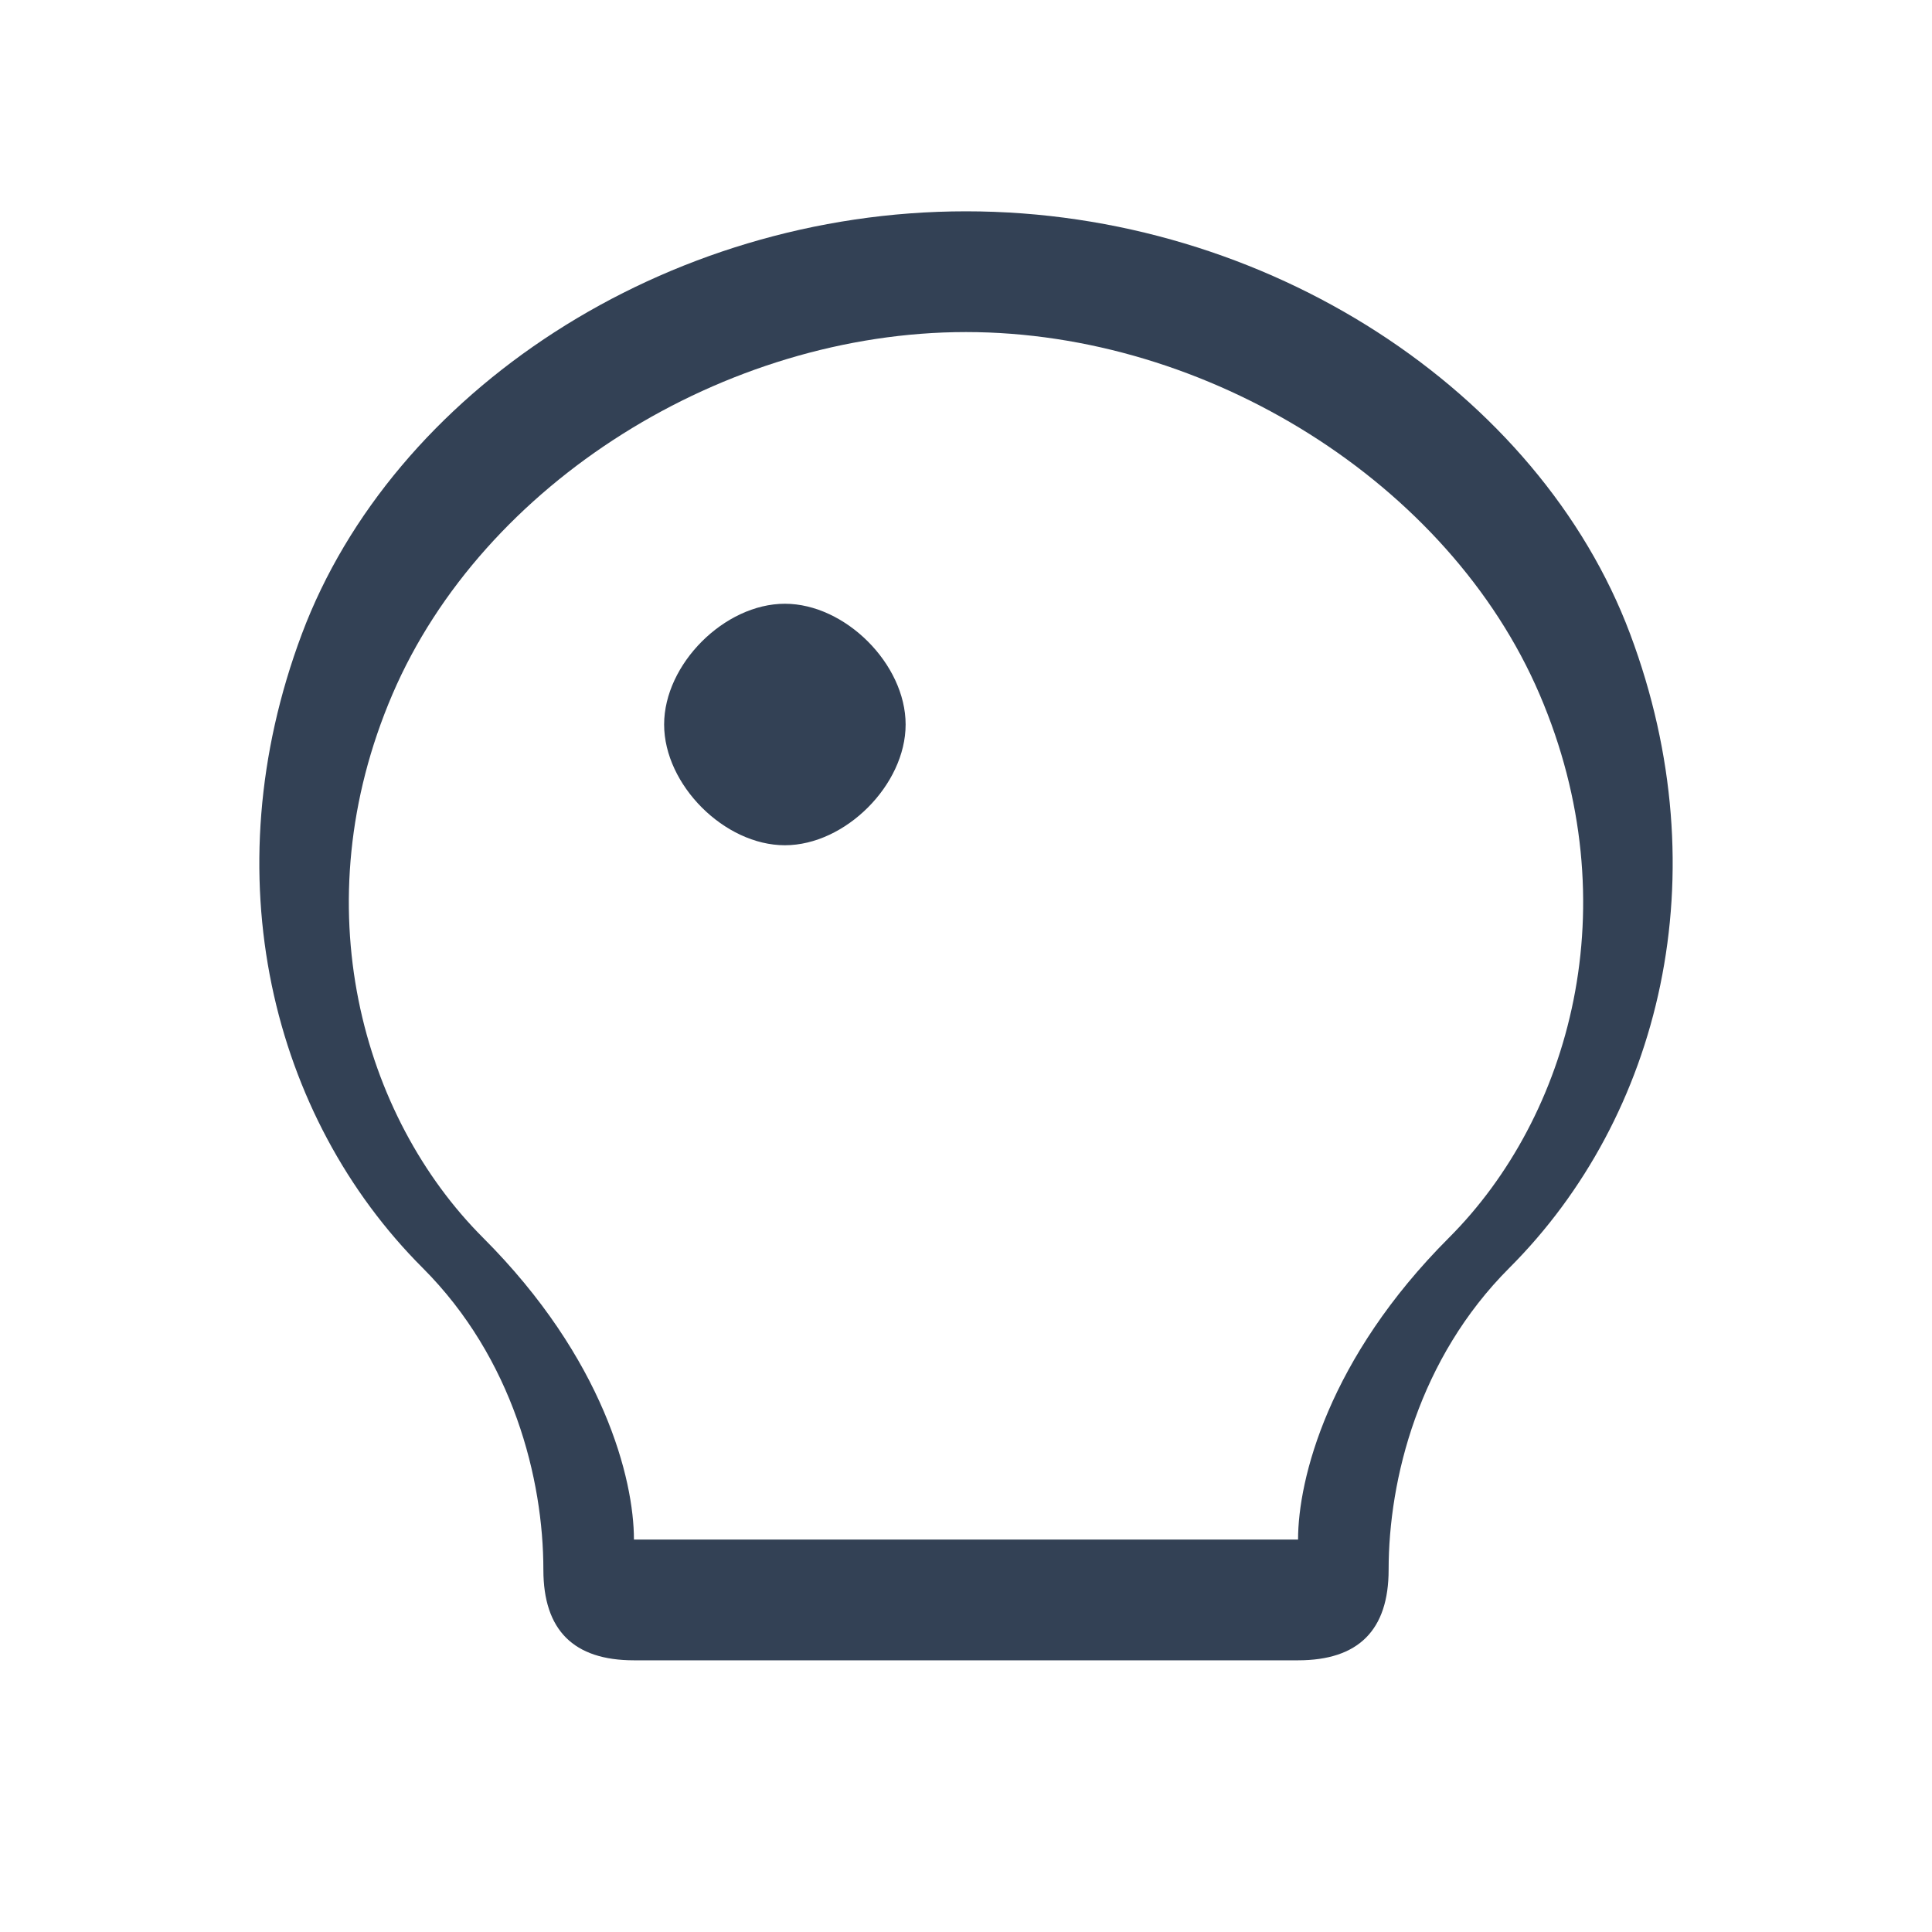
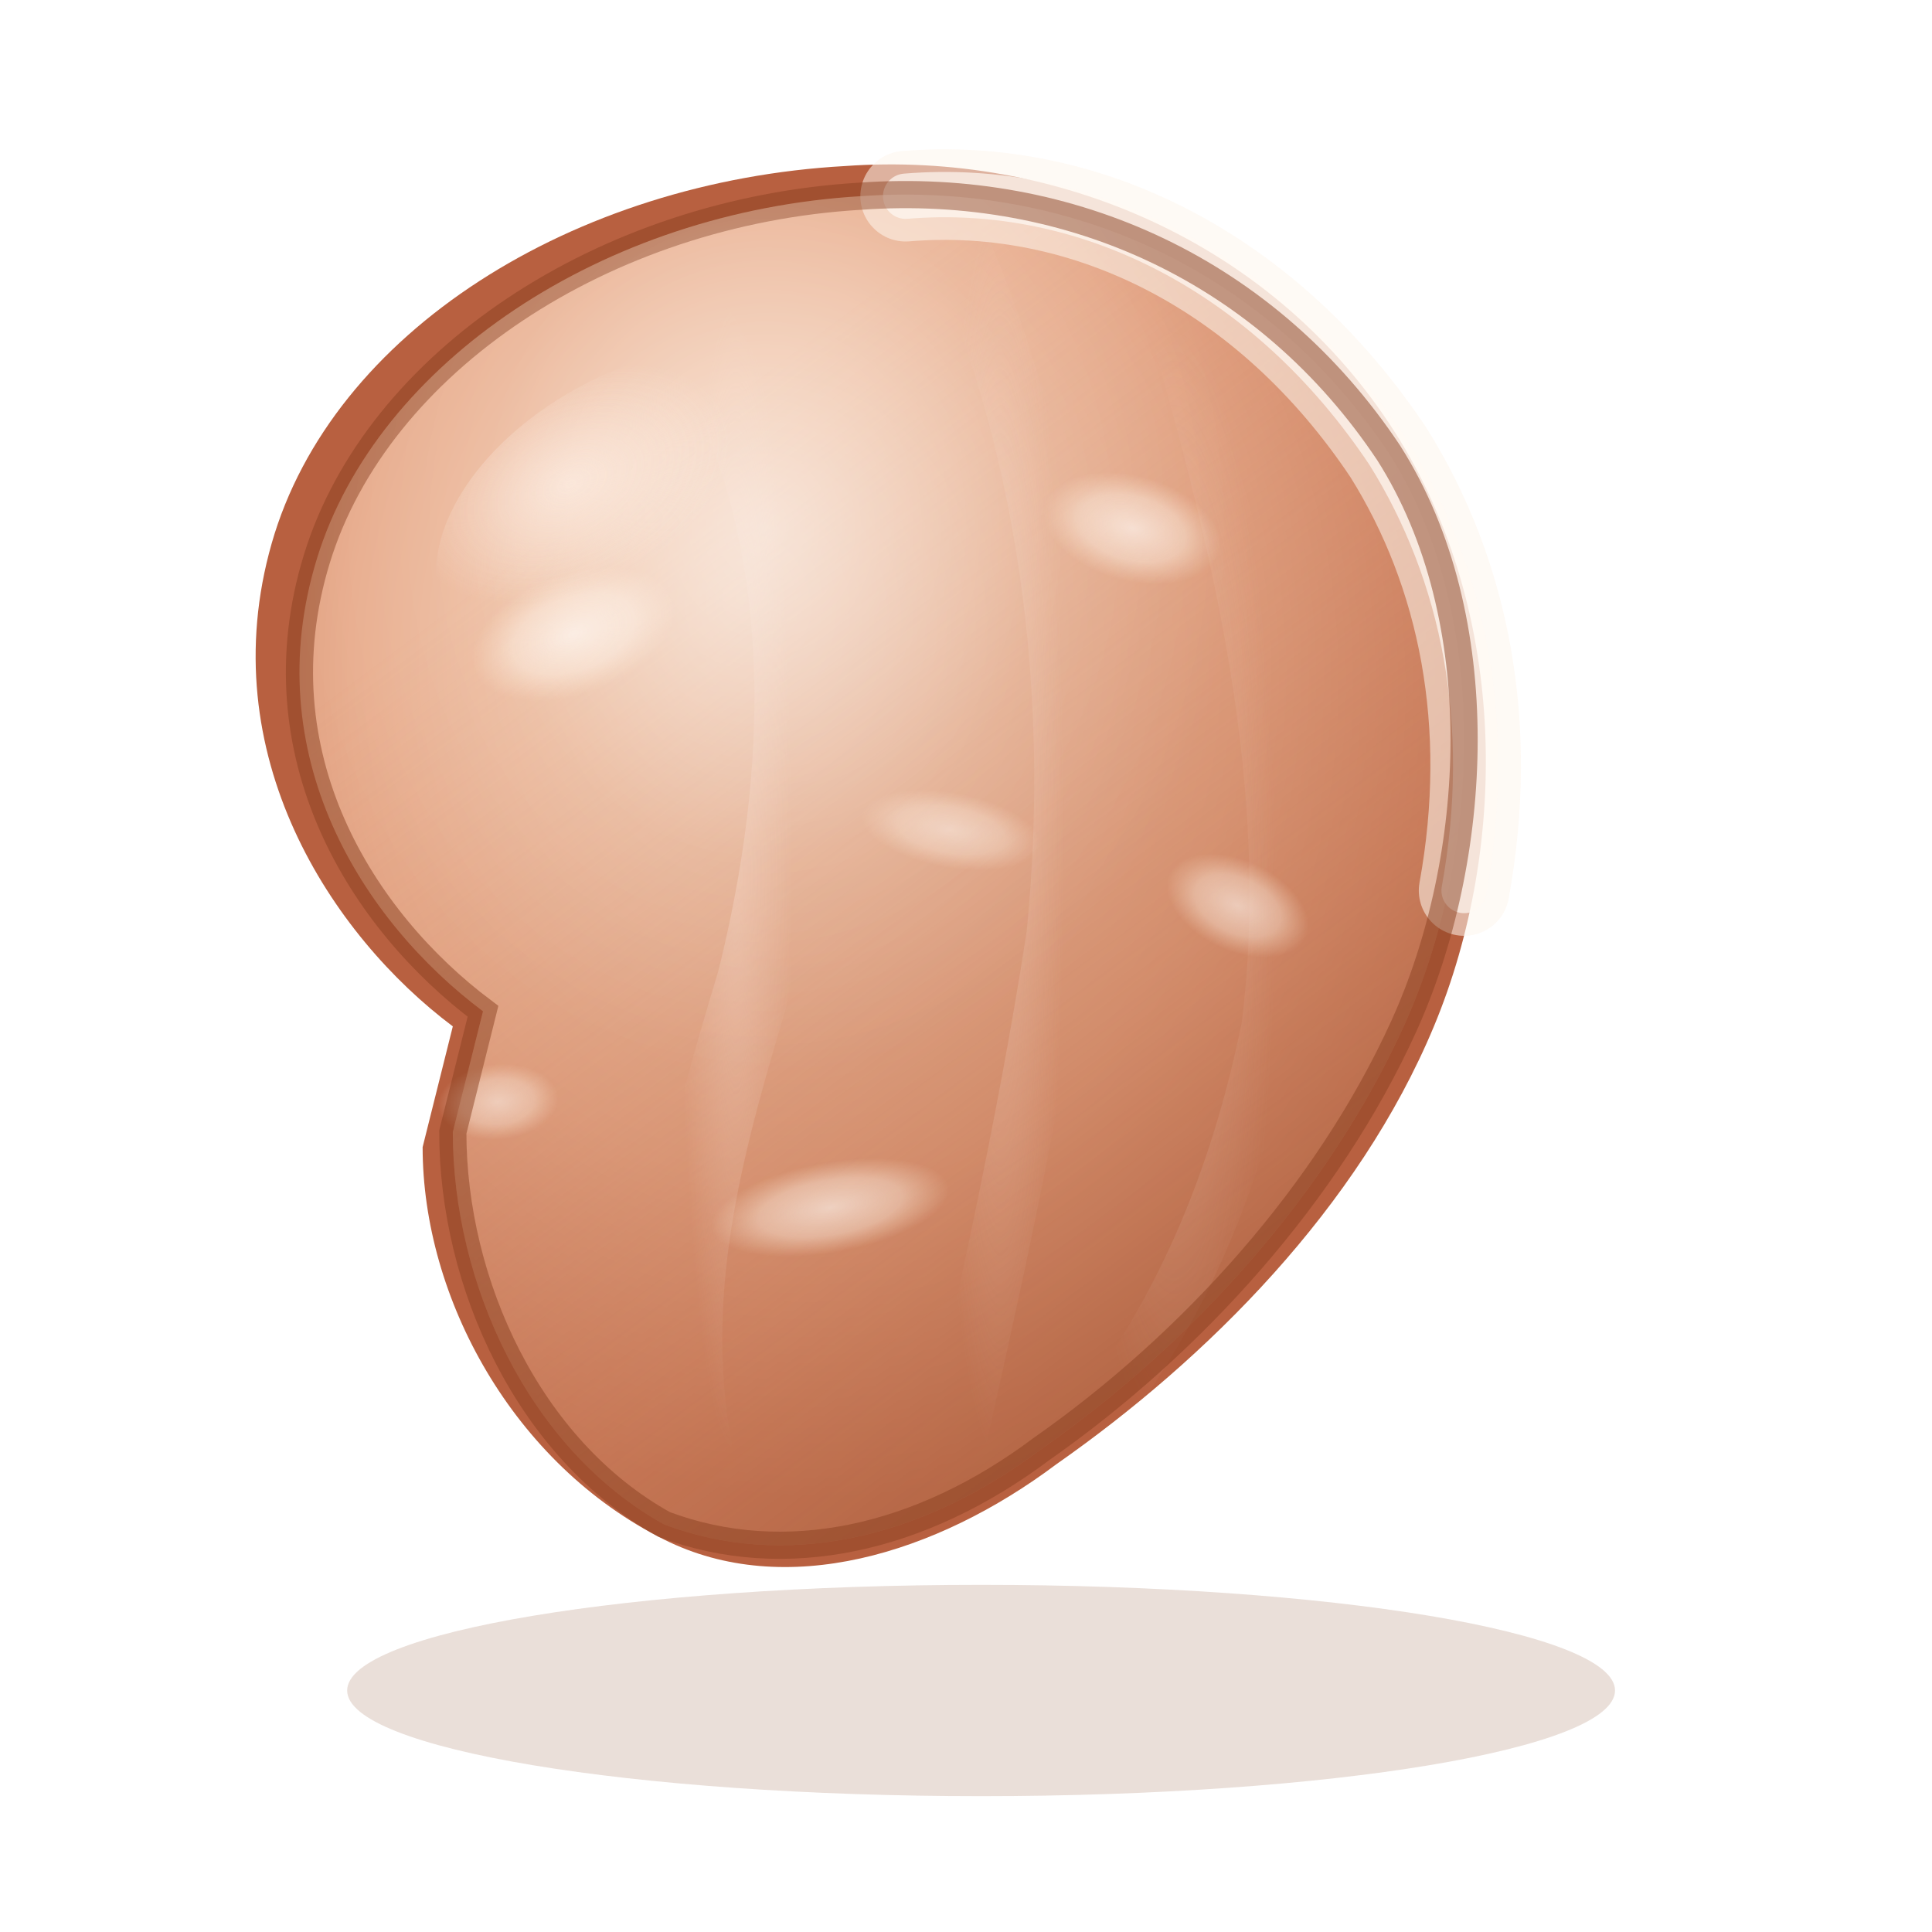
- <svg xmlns="http://www.w3.org/2000/svg" viewBox="0 0 64 64">
-   <path fill="#334155" fill-rule="evenodd" d="M32 7 C22 7 13 13 10 21 C7 29 9 37 14 42 C17 45 18 49 18 52 C18 54 19 55 21 55 L43 55 C45 55 46 54 46 52 C46 49 47 45 50 42 C55 37 57 29 54 21 C51 13 42 7 32 7 Z M32 11 C40 11 48 16 51 23 C54 30 52 37 48 41 C44 45 43 49 43 51 L21 51 C21 49 20 45 16 41 C12 37 10 30 13 23 C16 16 24 11 32 11 Z M26 20 C24 20 22 22 22 24 C22 26 24 28 26 28 C28 28 30 26 30 24 C30 22 28 20 26 20 Z" />
+ <svg xmlns="http://www.w3.org/2000/svg" viewBox="0 0 128 128">
+   <defs>
+     <radialGradient id="g_chicken-breast_main" cx="45%" cy="38%" r="58%" fx="38%" fy="30%">
+       <stop offset="0%" stop-color="#f5d6c0" />
+       <stop offset="30%" stop-color="#f0c4a8" />
+       <stop offset="65%" stop-color="#e8ad8e" />
+       <stop offset="100%" stop-color="#d4896a" />
+     </radialGradient>
+     <radialGradient id="g_chicken-breast_highlight" cx="35%" cy="28%" r="35%">
+       <stop offset="0%" stop-color="#fdeee4" stop-opacity="0.85" />
+       <stop offset="100%" stop-color="#fdeee4" stop-opacity="0" />
+     </radialGradient>
+     <linearGradient id="g_chicken-breast_shadow" x1="30%" y1="20%" x2="75%" y2="90%">
+       <stop offset="0%" stop-color="#c97a58" stop-opacity="0" />
+       <stop offset="70%" stop-color="#b5613d" stop-opacity="0.45" />
+       <stop offset="100%" stop-color="#9e4e2c" stop-opacity="0.65" />
+     </linearGradient>
+     <radialGradient id="g_chicken-breast_tissue1" cx="50%" cy="50%" r="50%">
+       <stop offset="0%" stop-color="#f8ddd0" stop-opacity="0.7" />
+       <stop offset="100%" stop-color="#f8ddd0" stop-opacity="0" />
+     </radialGradient>
+     <radialGradient id="g_chicken-breast_fat1" cx="50%" cy="50%" r="50%">
+       <stop offset="0%" stop-color="#fff8f2" stop-opacity="0.9" />
+       <stop offset="60%" stop-color="#fef0e3" stop-opacity="0.6" />
+       <stop offset="100%" stop-color="#fde8d4" stop-opacity="0" />
+     </radialGradient>
+     <linearGradient id="g_chicken-breast_edge" x1="0%" y1="0%" x2="100%" y2="100%">
+       <stop offset="0%" stop-color="#c8855f" />
+       <stop offset="100%" stop-color="#a05535" />
+     </linearGradient>
+     <radialGradient id="g_chicken-breast_gloss" cx="40%" cy="25%" r="40%">
+       <stop offset="0%" stop-color="#ffffff" stop-opacity="0.5" />
+       <stop offset="60%" stop-color="#ffffff" stop-opacity="0.1" />
+       <stop offset="100%" stop-color="#ffffff" stop-opacity="0" />
+     </radialGradient>
+   </defs>
+   <ellipse cx="65" cy="112" rx="42" ry="7" fill="#8b5030" fill-opacity="0.18" />
+   <path d="M 30 68            C 22 62, 14 50, 18 36            C 22 22, 38 12, 56 11            C 70 10, 84 16, 92 28            C 100 40, 100 56, 95 68            C 90 80, 80 90, 70 97            C 62 103, 52 106, 44 102            C 34 97, 28 86, 28 76            Z" fill="#b86040" stroke="none" />
+   <path d="M 32 67            C 24 61, 17 50, 21 37            C 25 24, 40 14, 57 13            C 71 12, 84 18, 92 30            C 99 41, 98 57, 93 68            C 88 79, 79 89, 69 96            C 61 102, 52 104, 44 101            C 35 96, 30 85, 30 75            Z" fill="url(#g_chicken-breast_main)" />
+   <path d="M 32 67            C 24 61, 17 50, 21 37            C 25 24, 40 14, 57 13            C 71 12, 84 18, 92 30            C 99 41, 98 57, 93 68            C 88 79, 79 89, 69 96            C 61 102, 52 104, 44 101            C 35 96, 30 85, 30 75            Z" fill="url(#g_chicken-breast_shadow)" />
+   <path d="M 45 20 C 52 30, 55 45, 50 65 C 47 75, 44 85, 46 96" fill="none" stroke="url(#g_chicken-breast_tissue1)" stroke-width="5" stroke-linecap="round" opacity="0.5" />
+   <path d="M 62 13 C 68 25, 72 42, 70 62 C 68 75, 65 88, 63 97" fill="none" stroke="url(#g_chicken-breast_tissue1)" stroke-width="4" stroke-linecap="round" opacity="0.4" />
+   <path d="M 78 22 C 82 36, 86 52, 84 68 C 82 78, 78 88, 71 96" fill="none" stroke="url(#g_chicken-breast_tissue1)" stroke-width="3.5" stroke-linecap="round" opacity="0.35" />
+   <ellipse cx="38" cy="42" rx="7" ry="4" transform="rotate(-20 38 42)" fill="url(#g_chicken-breast_fat1)" opacity="0.8" />
+   <ellipse cx="75" cy="35" rx="6" ry="3.5" transform="rotate(15 75 35)" fill="url(#g_chicken-breast_fat1)" opacity="0.75" />
+   <ellipse cx="55" cy="80" rx="8" ry="3" transform="rotate(-10 55 80)" fill="url(#g_chicken-breast_fat1)" opacity="0.7" />
+   <ellipse cx="82" cy="60" rx="5" ry="3" transform="rotate(25 82 60)" fill="url(#g_chicken-breast_fat1)" opacity="0.65" />
+   <ellipse cx="33" cy="73" rx="4" ry="2.5" transform="rotate(-5 33 73)" fill="url(#g_chicken-breast_fat1)" opacity="0.6" />
+   <ellipse cx="63" cy="55" rx="6" ry="2.5" transform="rotate(10 63 55)" fill="url(#g_chicken-breast_fat1)" opacity="0.55" />
+   <path d="M 60 13 C 72 12, 84 18, 92 30 C 97 38, 99 48, 97 59" fill="none" stroke="#fef5ec" stroke-width="6" stroke-linecap="round" opacity="0.55" />
+   <path d="M 60 13 C 72 12, 84 18, 92 30 C 97 38, 99 48, 97 59" fill="none" stroke="#fff9f4" stroke-width="3" stroke-linecap="round" opacity="0.7" />
+   <path d="M 32 67            C 24 61, 17 50, 21 37            C 25 24, 40 14, 57 13            C 71 12, 84 18, 92 30            C 99 41, 98 57, 93 68            C 88 79, 79 89, 69 96            C 61 102, 52 104, 44 101            C 35 96, 30 85, 30 75            Z" fill="none" stroke="#8a4020" stroke-width="1.8" stroke-opacity="0.5" />
+   <path d="M 32 67            C 24 61, 17 50, 21 37            C 25 24, 40 14, 57 13            C 71 12, 84 18, 92 30            C 99 41, 98 57, 93 68            C 88 79, 79 89, 69 96            C 61 102, 52 104, 44 101            C 35 96, 30 85, 30 75            Z" fill="url(#g_chicken-breast_gloss)" />
+   <ellipse cx="44" cy="34" rx="16" ry="10" transform="rotate(-25 44 34)" fill="url(#g_chicken-breast_highlight)" opacity="0.9" />
</svg>
